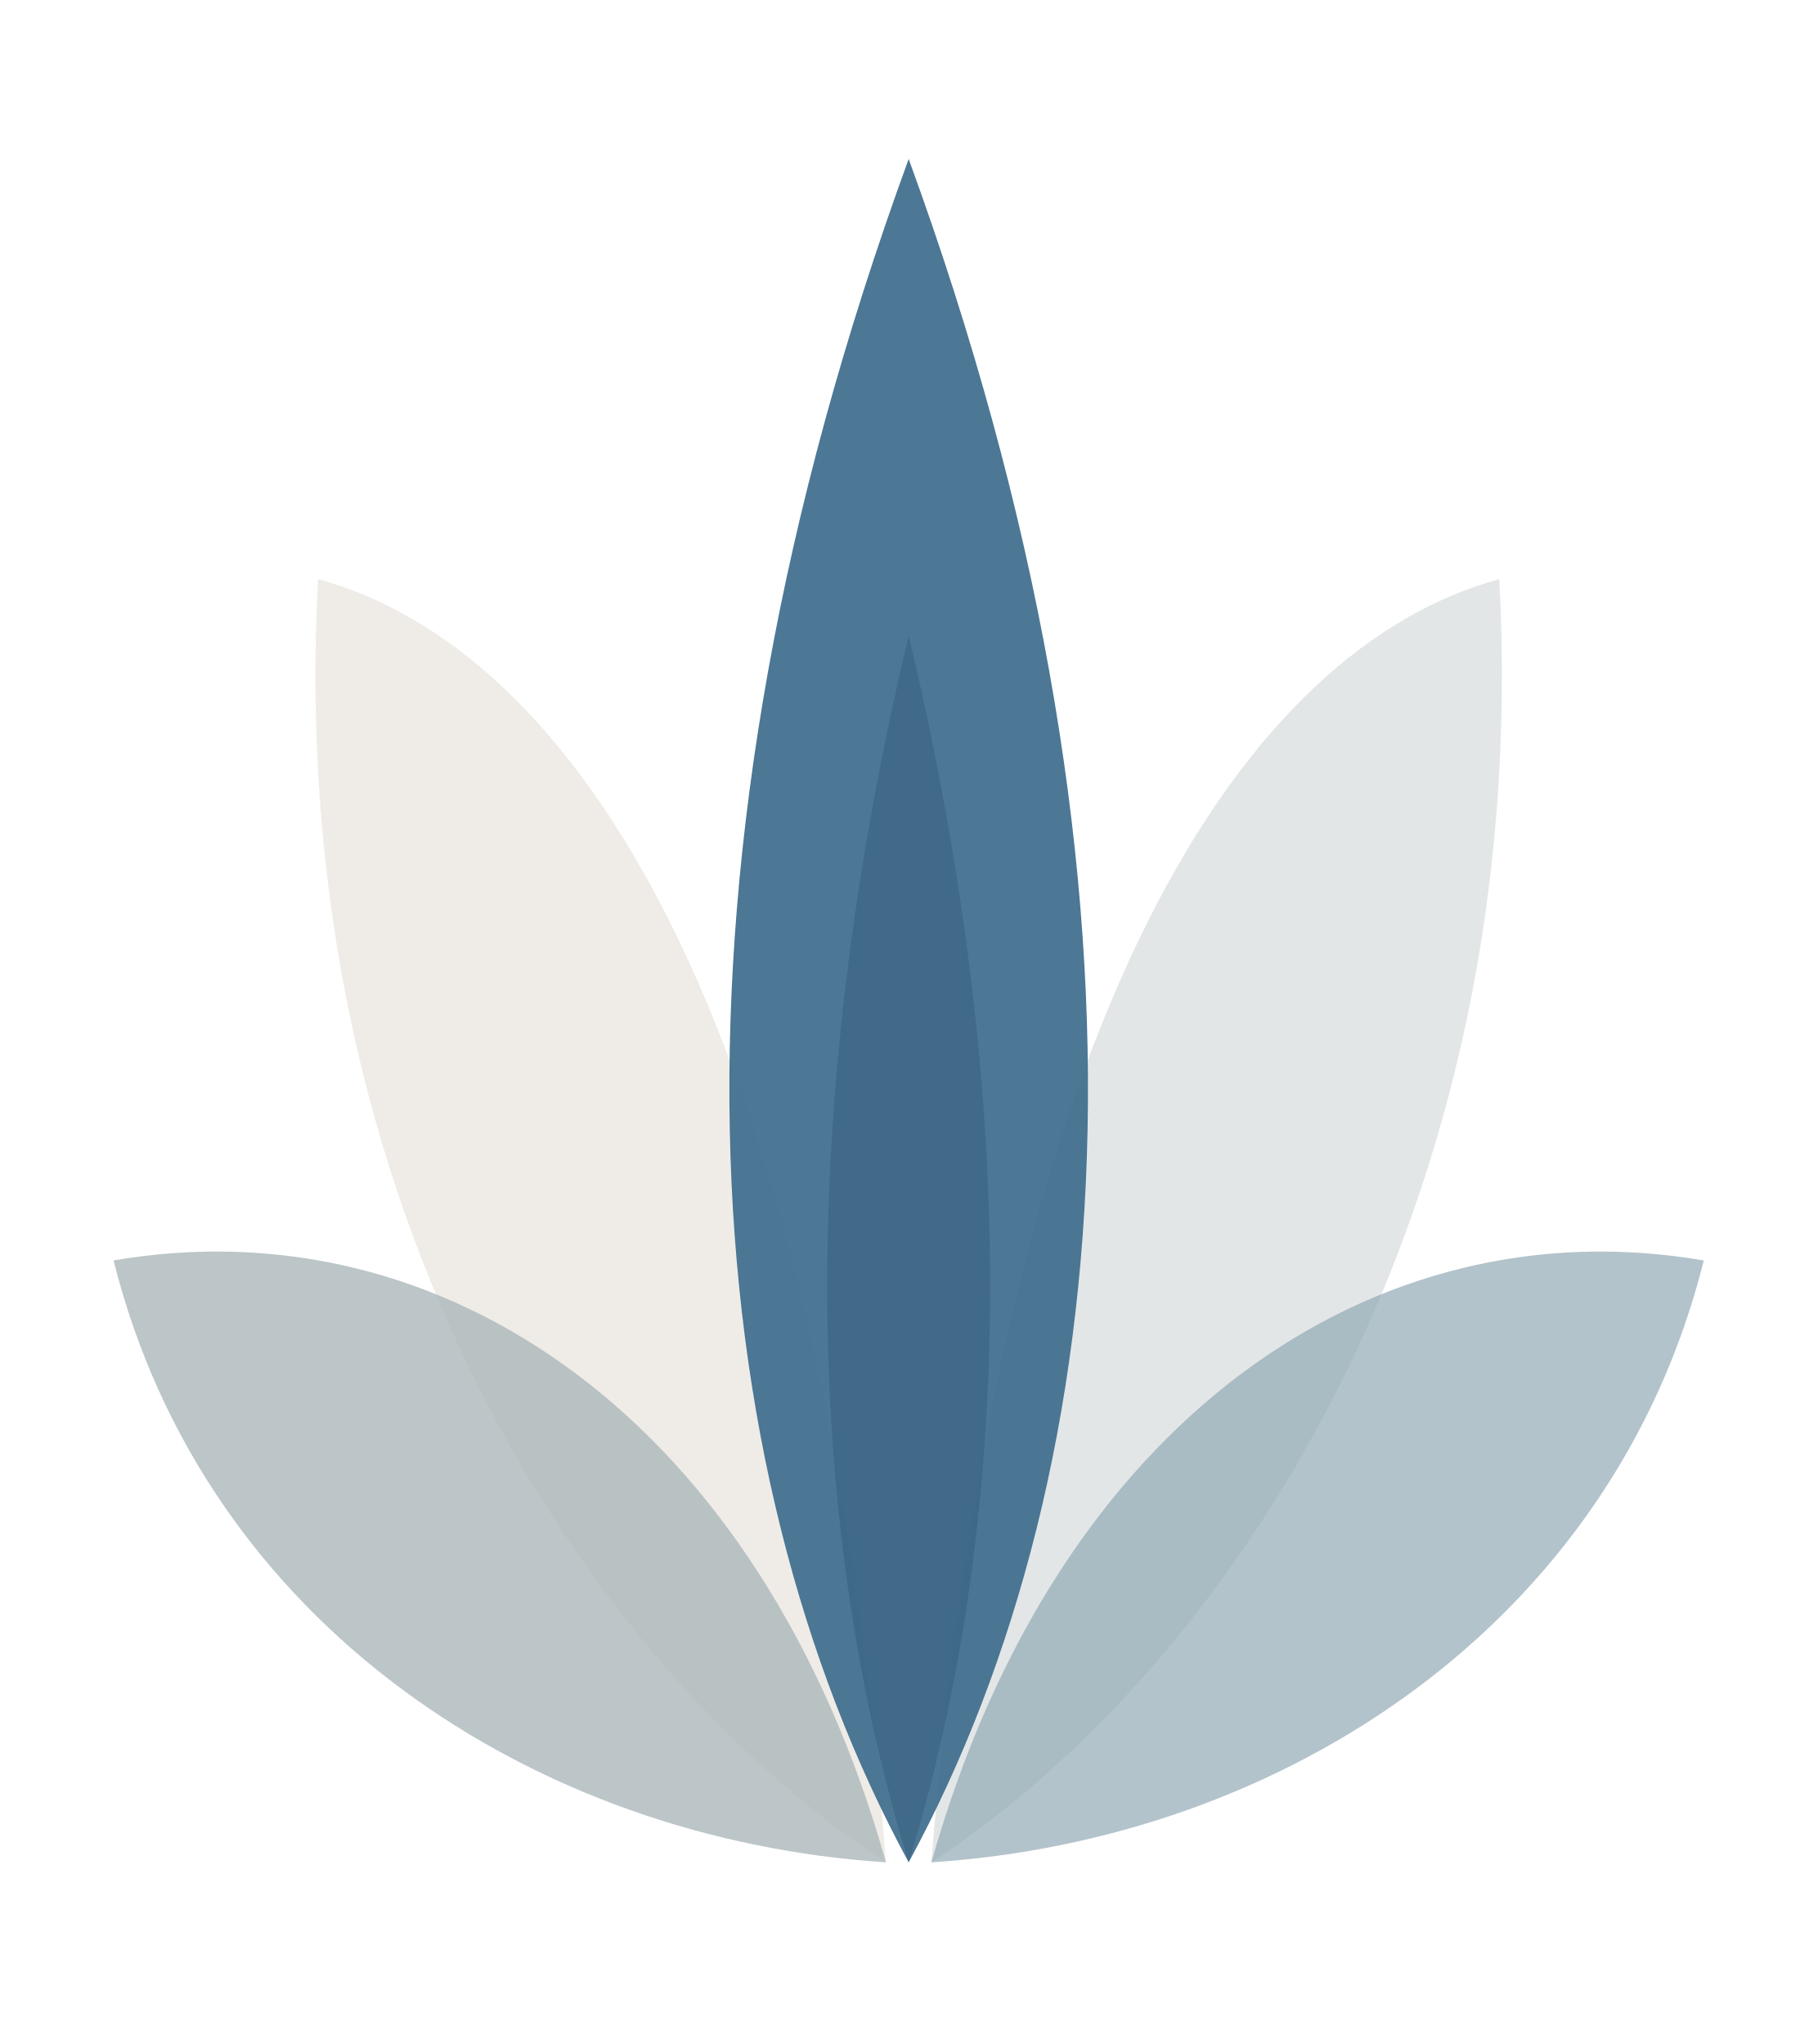
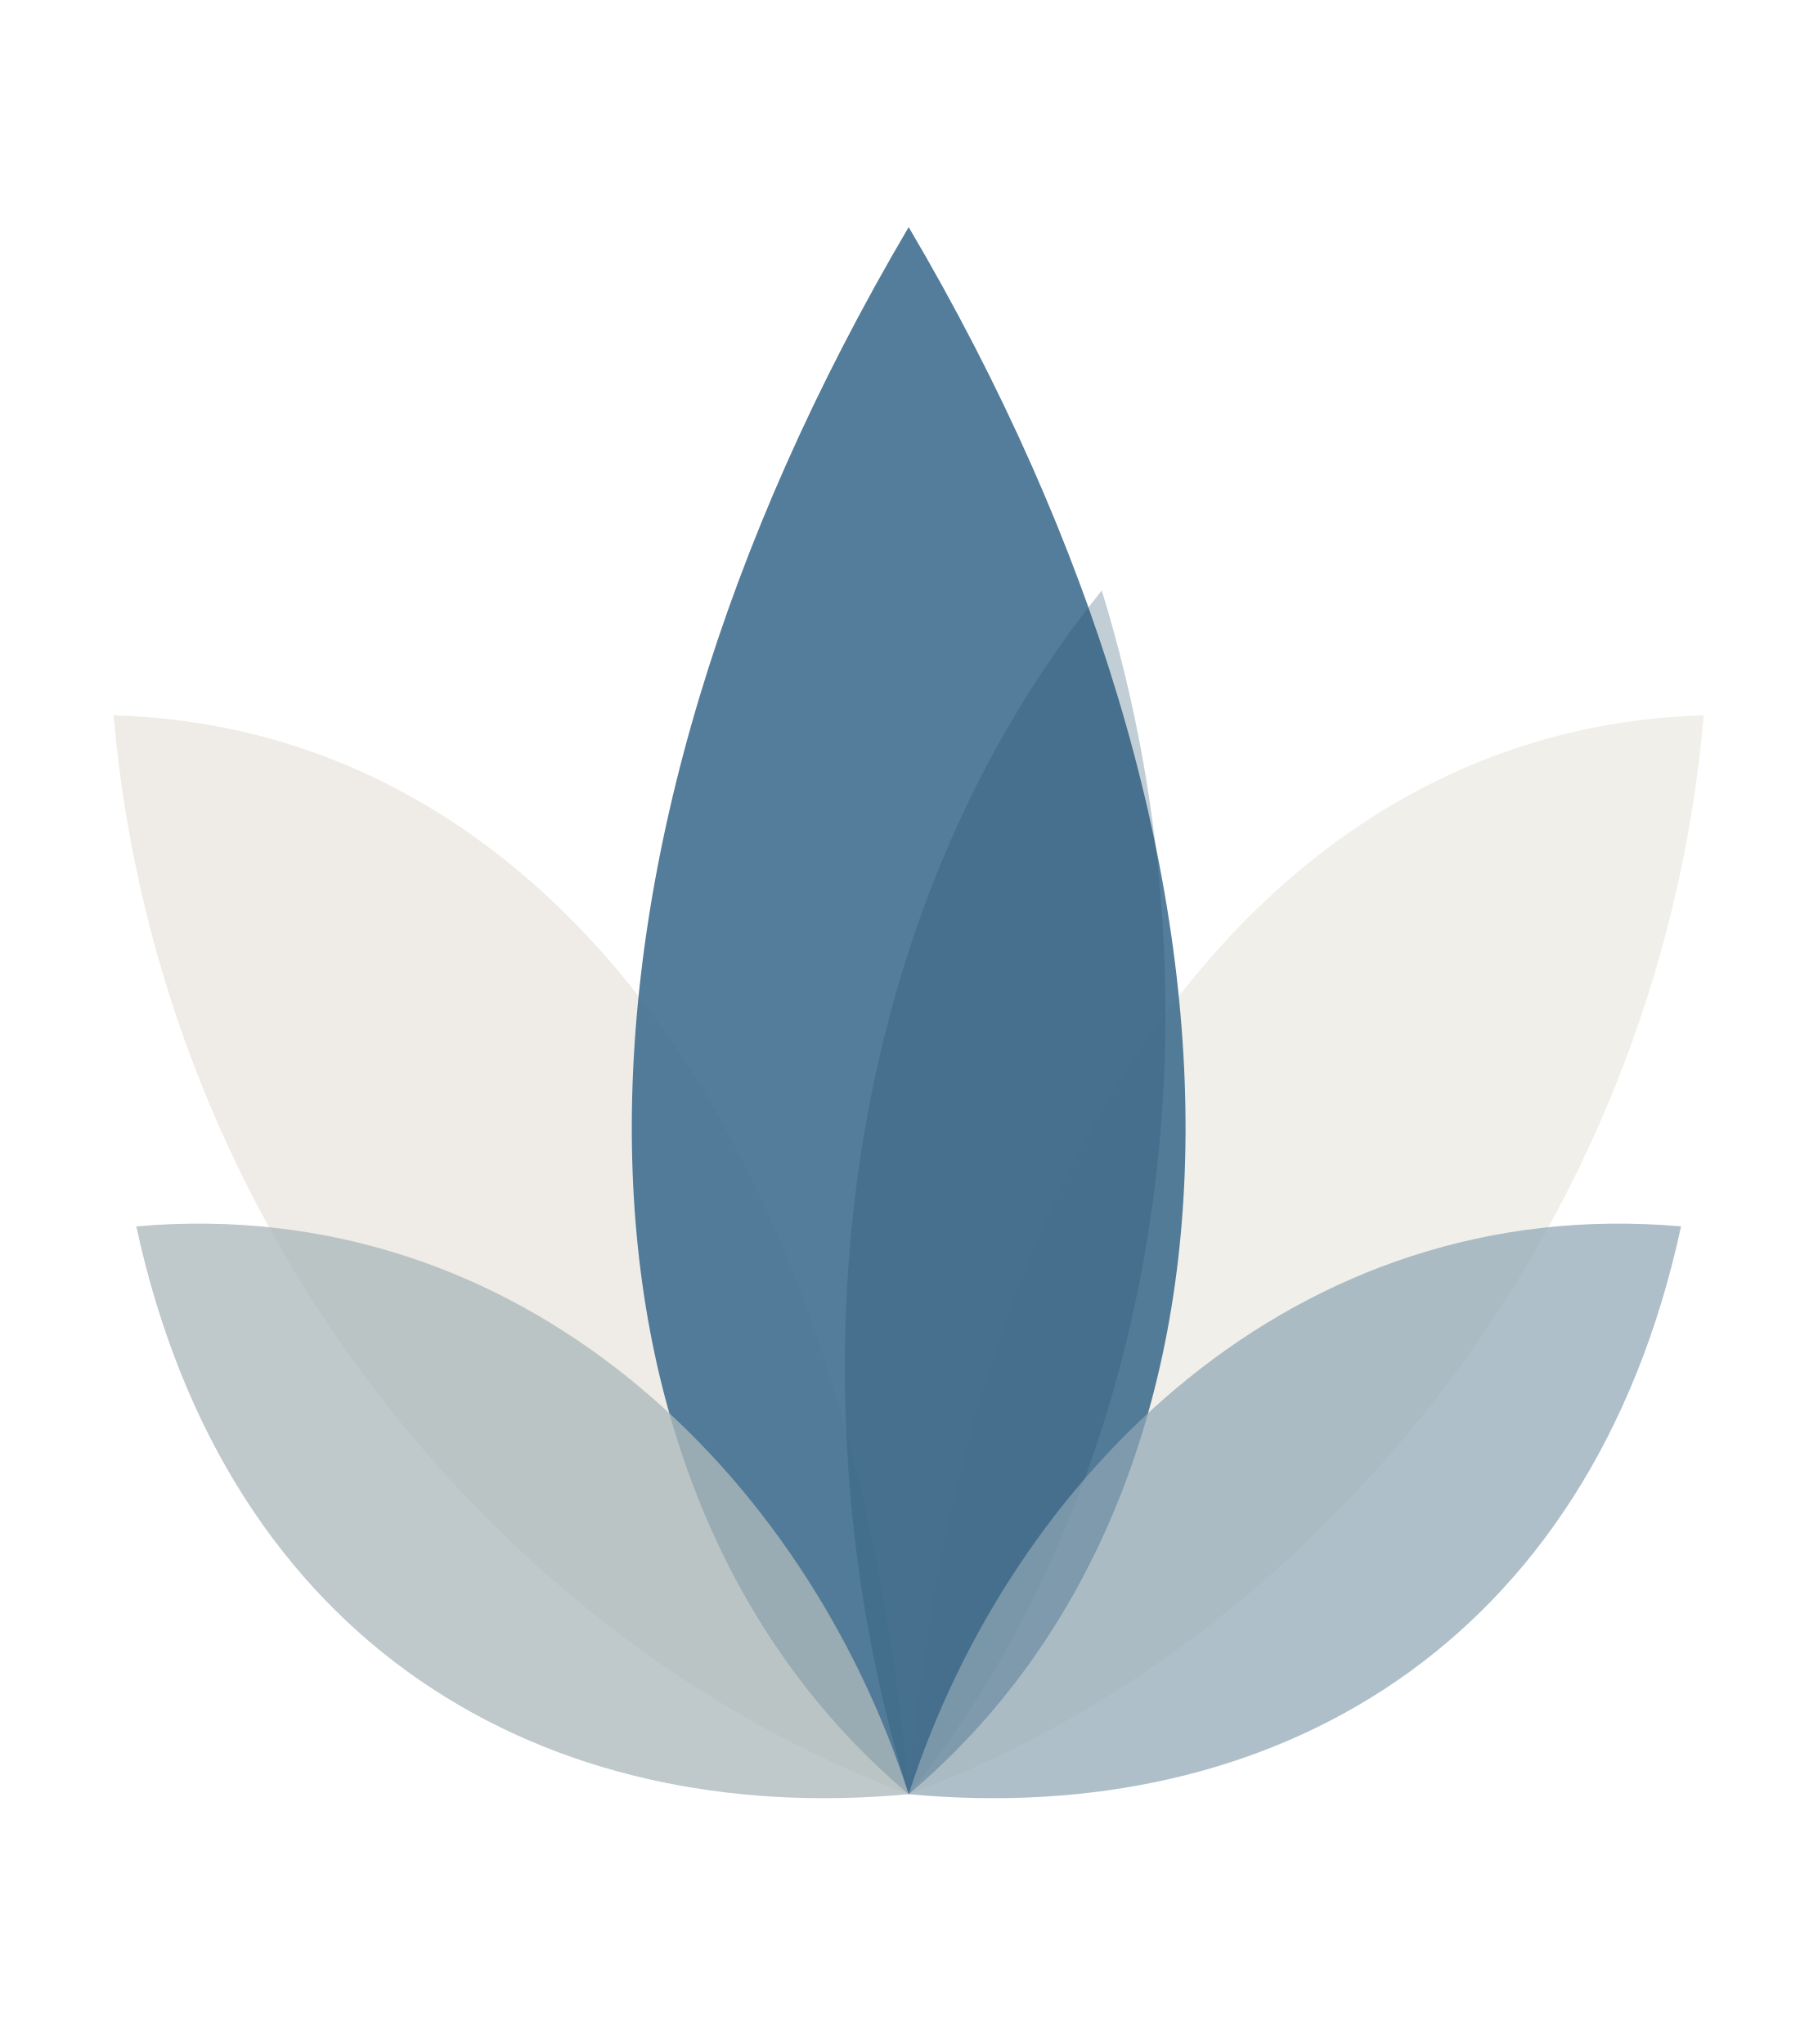
<svg xmlns="http://www.w3.org/2000/svg" viewBox="0 0 160 180" role="img">
  <g fill="none">
-     <path d="M78 164C52 147 25 107 28 51C50 57 72 88 78 164Z" fill="#EDEAE4" fill-opacity=".88" />
-     <path d="M82 164C108 147 135 107 132 51C110 57 88 88 82 164Z" fill="#ADB8BB" fill-opacity=".34" />
-     <path d="M78 164C47 162 18 143 10 111C39 106 67 125 78 164Z" fill="#ADB8BB" fill-opacity=".82" />
-     <path d="M82 164C113 162 142 143 150 111C121 106 93 125 82 164Z" fill="#8FA7B4" fill-opacity=".68" />
-     <path d="M80 164C61 129 57 77 80 14C103 77 99 129 80 164Z" fill="#416F8F" fill-opacity=".94" />
-     <path d="M80 164C72 138 69 102 80 56C91 102 88 138 80 164Z" fill="#274F6B" fill-opacity=".32" />
+     <path d="M80 158C45 145 14 109 10 63C47 64 75 99 80 158Z" fill="#EDEAE4" fill-opacity=".88" />
+     <path d="M80 158C115 145 146 109 150 63C113 64 85 99 80 158Z" fill="#EDEAE4" fill-opacity=".76" />
+     <path d="M80 158C48 131 47 76 80 20C113 76 112 131 80 158Z" fill="#416F8F" fill-opacity=".90" />
+     <path d="M80 158C70 126 72 83 97 52C109 91 101 132 80 158Z" fill="#274F6B" fill-opacity=".28" />
+     <path d="M80 158C48 161 20 145 12 108C46 105 71 130 80 158Z" fill="#ADB8BB" fill-opacity=".78" />
+     <path d="M80 158C112 161 140 145 148 108C114 105 89 130 80 158Z" fill="#8FA7B4" fill-opacity=".72" />
  </g>
</svg>
